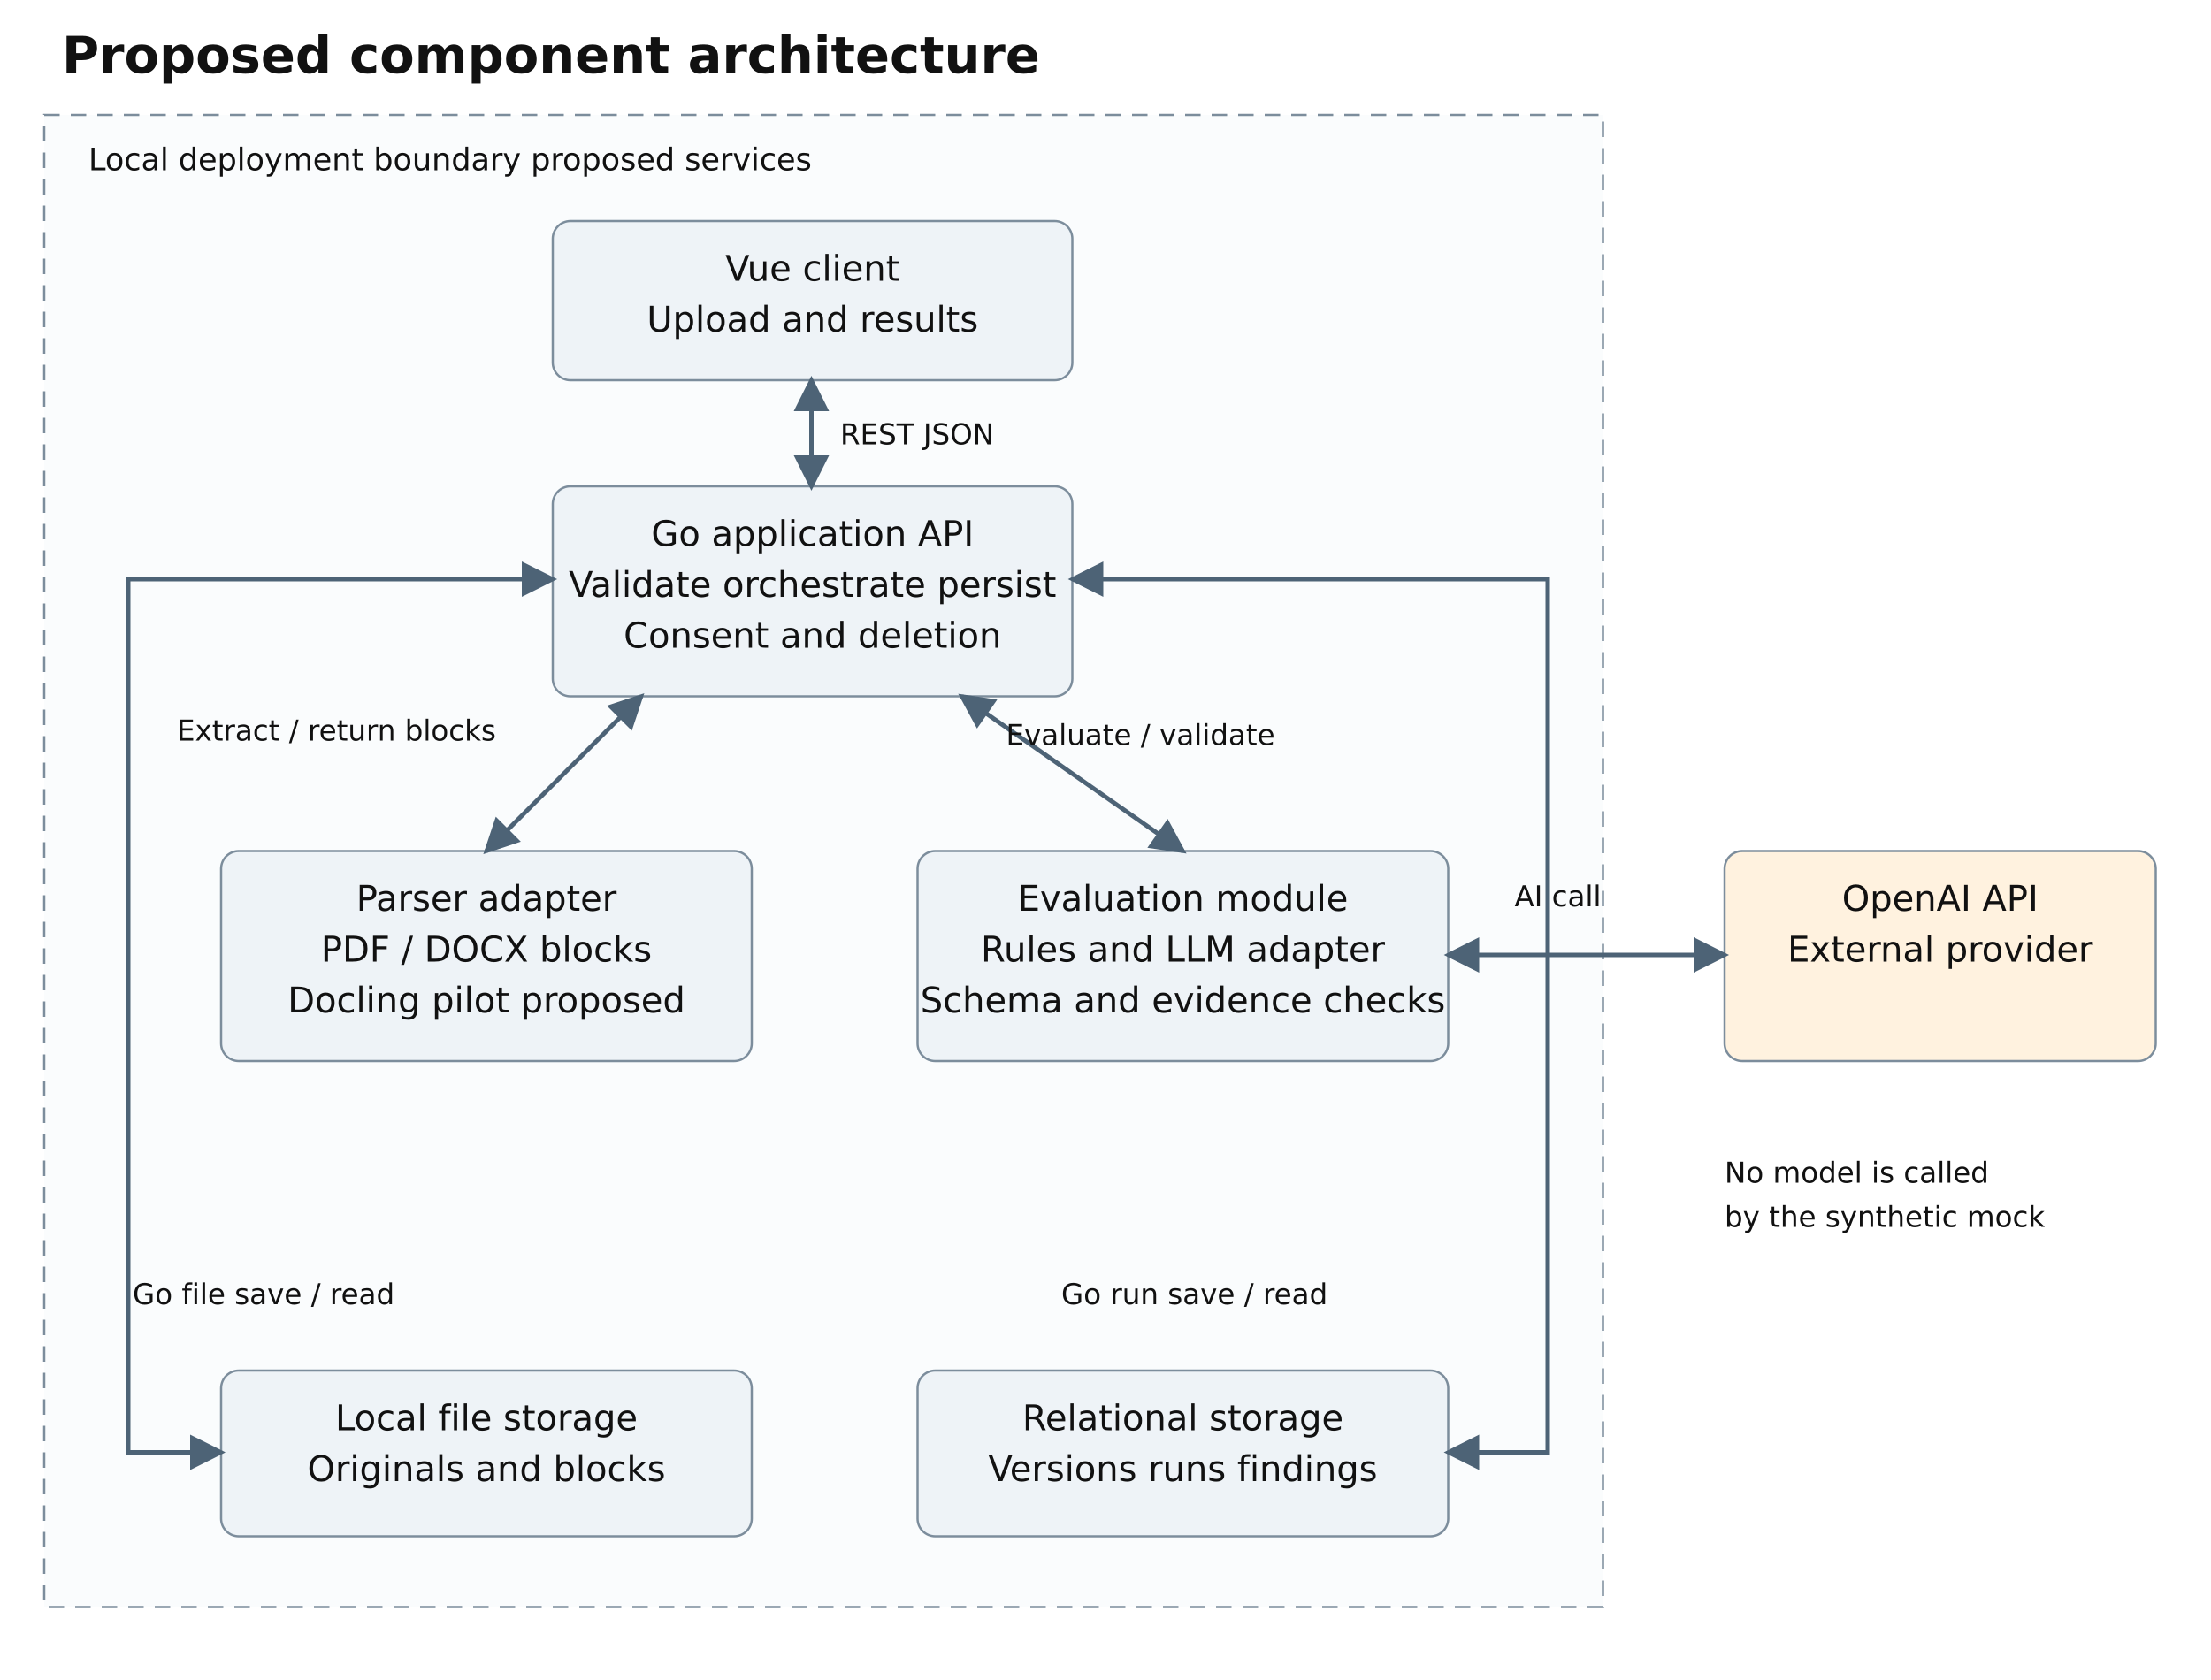
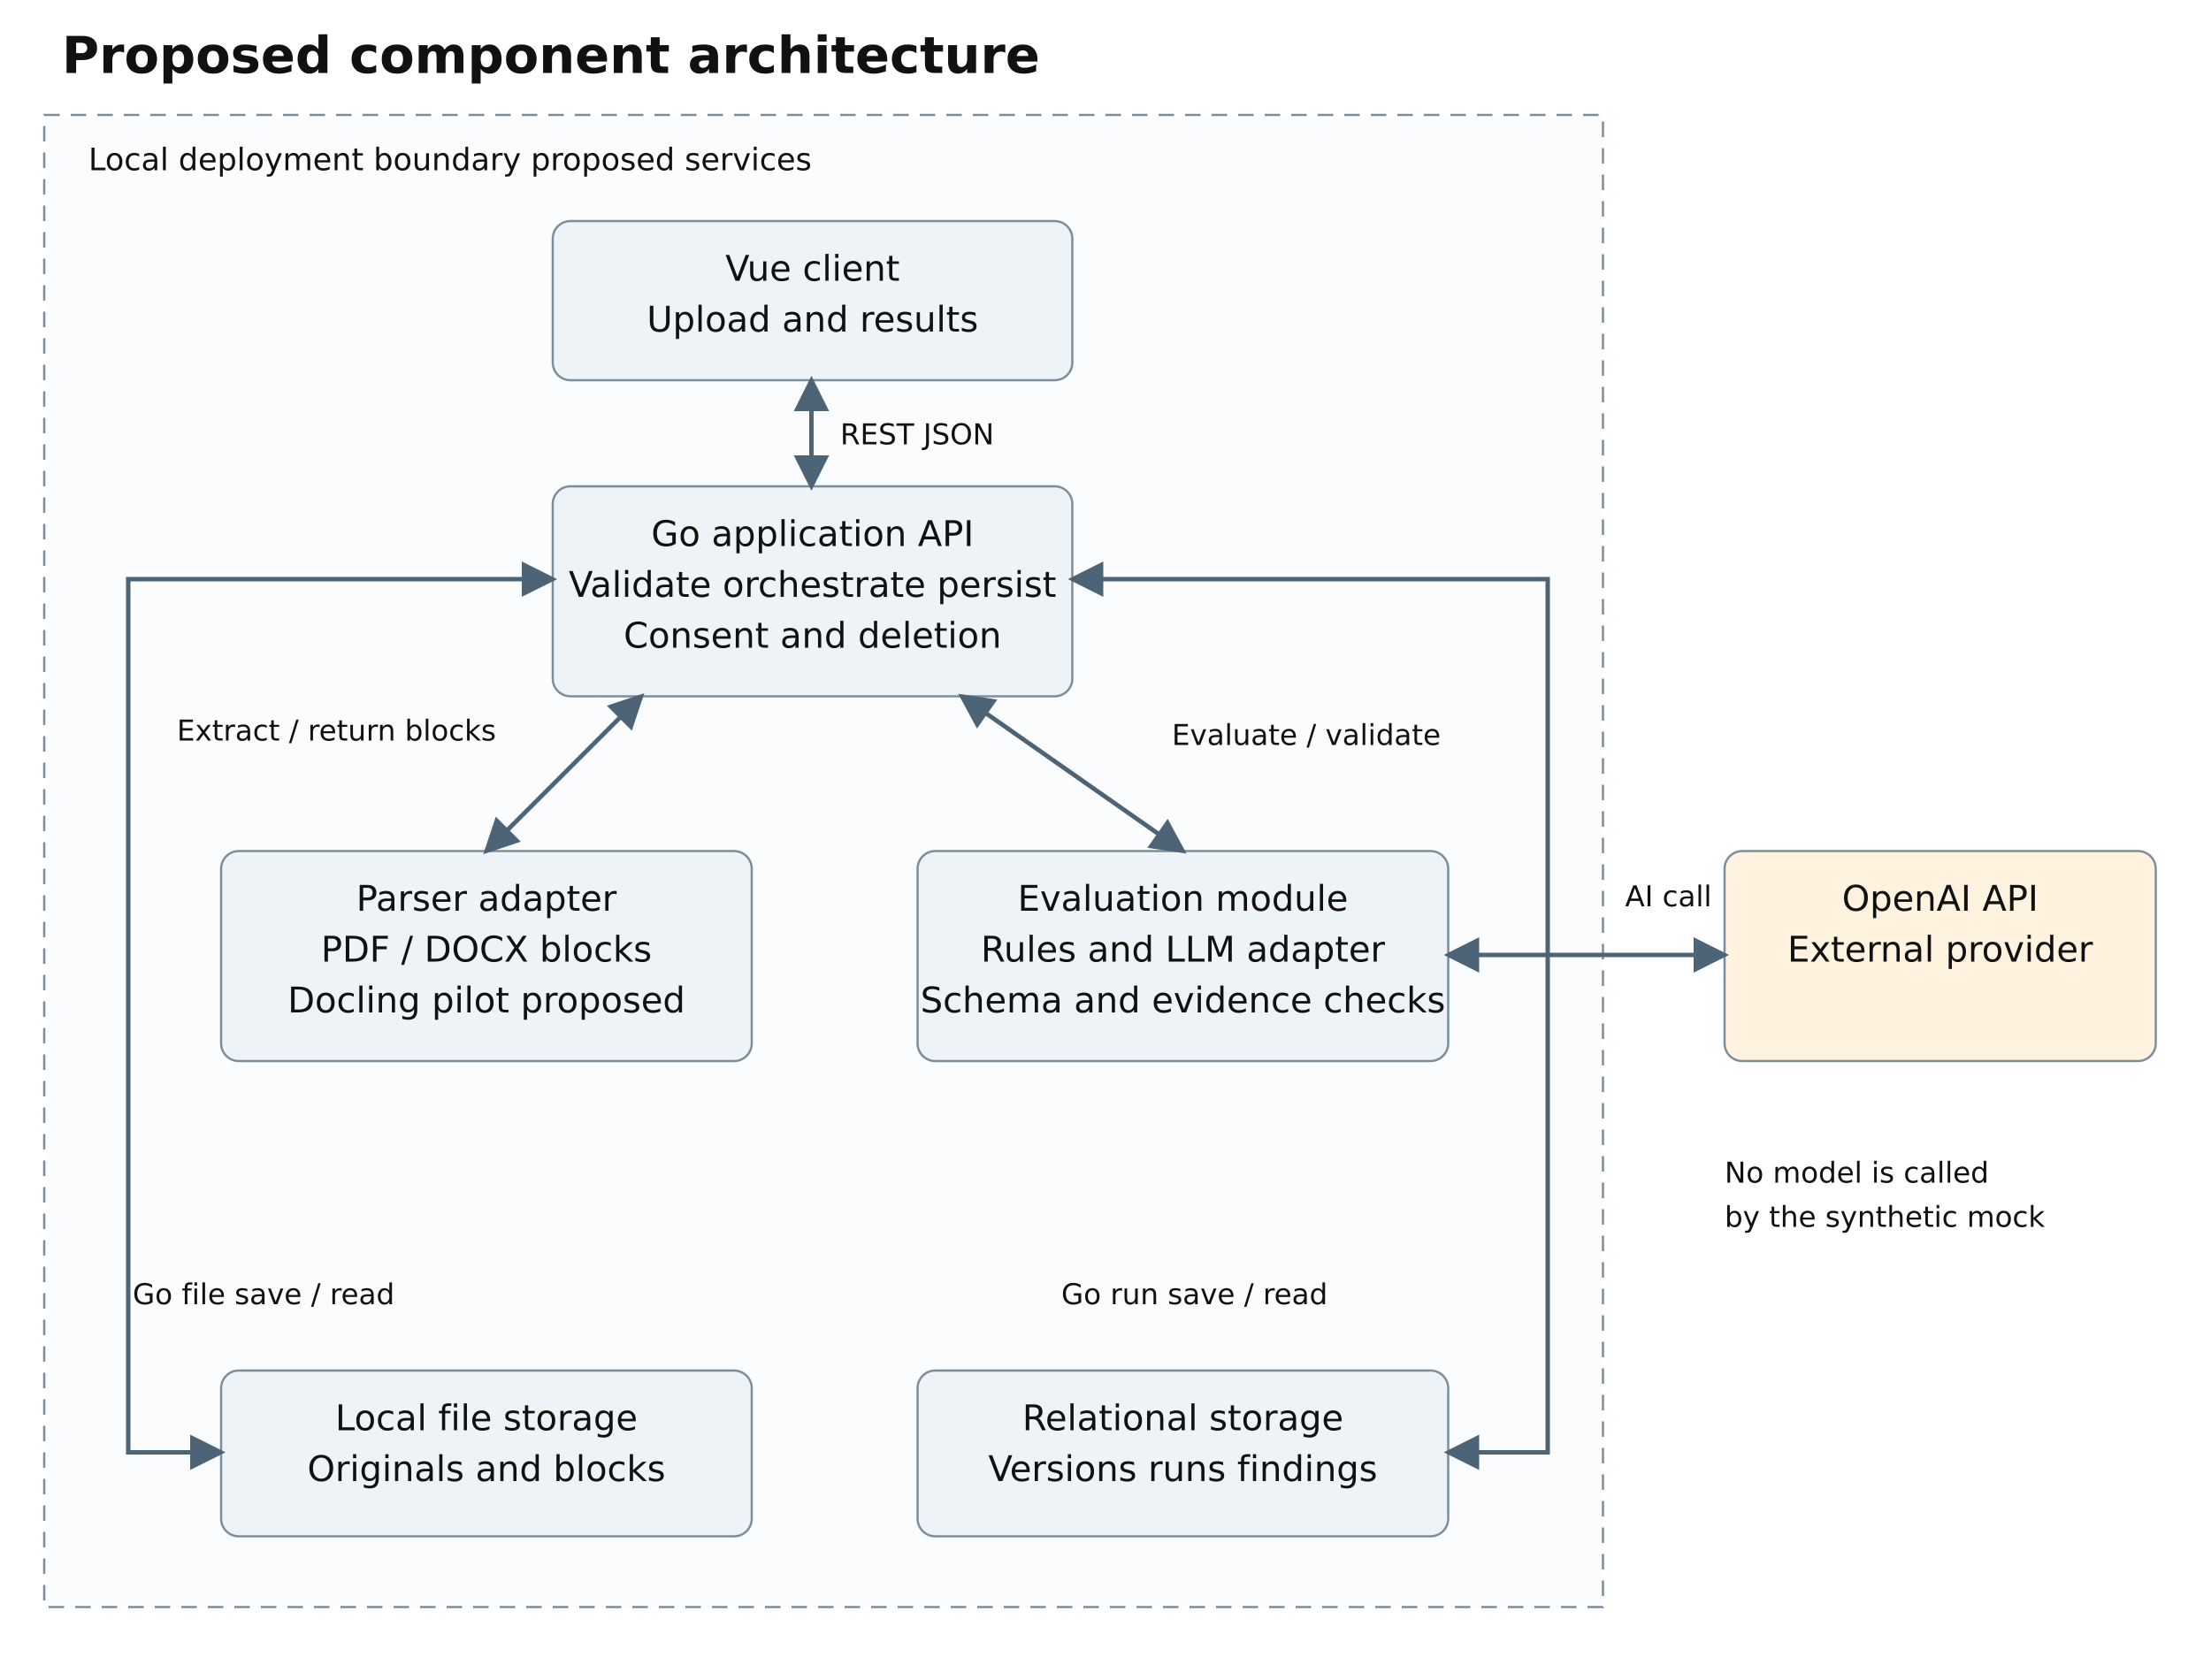
<svg xmlns="http://www.w3.org/2000/svg" width="1000" height="760" viewBox="0 0 1000 760">
  <defs>
    <marker id="a" markerWidth="8" markerHeight="8" refX="7" refY="4" orient="auto-start-reverse">
      <path d="M0 0L8 4L0 8Z" fill="#4d6376" />
    </marker>
  </defs>
  <rect width="1000" height="760" fill="white" />
  <style>text{font-family:DejaVu Sans,sans-serif;fill:#111} .node{fill:#eef3f7;stroke:#7c8d9c} .edge{fill:none;stroke:#4d6376;stroke-width:2;marker-start:url(#a);marker-end:url(#a)}</style>
  <text x="28" y="33" font-size="23" font-weight="bold">Proposed component architecture</text>
  <rect x="20" y="52" width="705" height="675" fill="#fafcfd" stroke="#7c8d9c" stroke-dasharray="7 5" />
  <text x="40" y="77" font-size="14">Local deployment boundary   proposed services</text>
  <rect x="250" y="100" width="235" height="72" rx="8" class="node" />
  <text x="367.5" y="127" text-anchor="middle" font-size="16">Vue client</text>
  <text x="367.5" y="150" text-anchor="middle" font-size="16">Upload and results</text>
  <rect x="250" y="220" width="235" height="95" rx="8" class="node" />
  <text x="367.5" y="247" text-anchor="middle" font-size="16">Go application API</text>
  <text x="367.5" y="270" text-anchor="middle" font-size="16">Validate orchestrate persist</text>
  <text x="367.5" y="293" text-anchor="middle" font-size="16">Consent and deletion</text>
  <rect x="100" y="385" width="240" height="95" rx="8" class="node" />
  <text x="220.0" y="412" text-anchor="middle" font-size="16">Parser adapter</text>
  <text x="220.0" y="435" text-anchor="middle" font-size="16">PDF / DOCX blocks</text>
  <text x="220.0" y="458" text-anchor="middle" font-size="16">Docling pilot proposed</text>
  <rect x="415" y="385" width="240" height="95" rx="8" class="node" />
  <text x="535.0" y="412" text-anchor="middle" font-size="16">Evaluation module</text>
  <text x="535.0" y="435" text-anchor="middle" font-size="16">Rules and LLM adapter</text>
  <text x="535.0" y="458" text-anchor="middle" font-size="16">Schema and evidence checks</text>
  <rect x="780" y="385" width="195" height="95" rx="8" class="node" style="fill:#fff2df" />
  <text x="877.5" y="412" text-anchor="middle" font-size="16">OpenAI API</text>
  <text x="877.5" y="435" text-anchor="middle" font-size="16">External provider</text>
  <rect x="100" y="620" width="240" height="75" rx="8" class="node" />
  <text x="220.0" y="647" text-anchor="middle" font-size="16">Local file storage</text>
  <text x="220.0" y="670" text-anchor="middle" font-size="16">Originals and blocks</text>
  <rect x="415" y="620" width="240" height="75" rx="8" class="node" />
  <text x="535.0" y="647" text-anchor="middle" font-size="16">Relational storage</text>
  <text x="535.0" y="670" text-anchor="middle" font-size="16">Versions runs findings</text>
  <path d="M367 172V220" class="edge" />
  <text x="380" y="201" font-size="13">REST JSON</text>
  <path d="M290 315L220 385" class="edge" />
  <text x="80" y="335" font-size="13">Extract / return blocks</text>
  <path d="M435 315L535 385" class="edge" />
-   <text x="455" y="337" font-size="13">Evaluate / validate</text>
+   <text x="530" y="337" font-size="13">Evaluate / validate</text>
  <path d="M655 432H780" class="edge" />
-   <text x="685" y="410" font-size="13">AI call</text>
+   <text x="735" y="410" font-size="13">AI call</text>
  <path d="M250 262H58V657H100" class="edge" />
  <text x="60" y="590" font-size="13">Go file save / read</text>
  <path d="M485 262H700V657H655" class="edge" />
  <text x="480" y="590" font-size="13">Go run save / read</text>
  <text x="780" y="535" font-size="13">No model is called</text>
  <text x="780" y="555" font-size="13">by the synthetic mock</text>
</svg>
